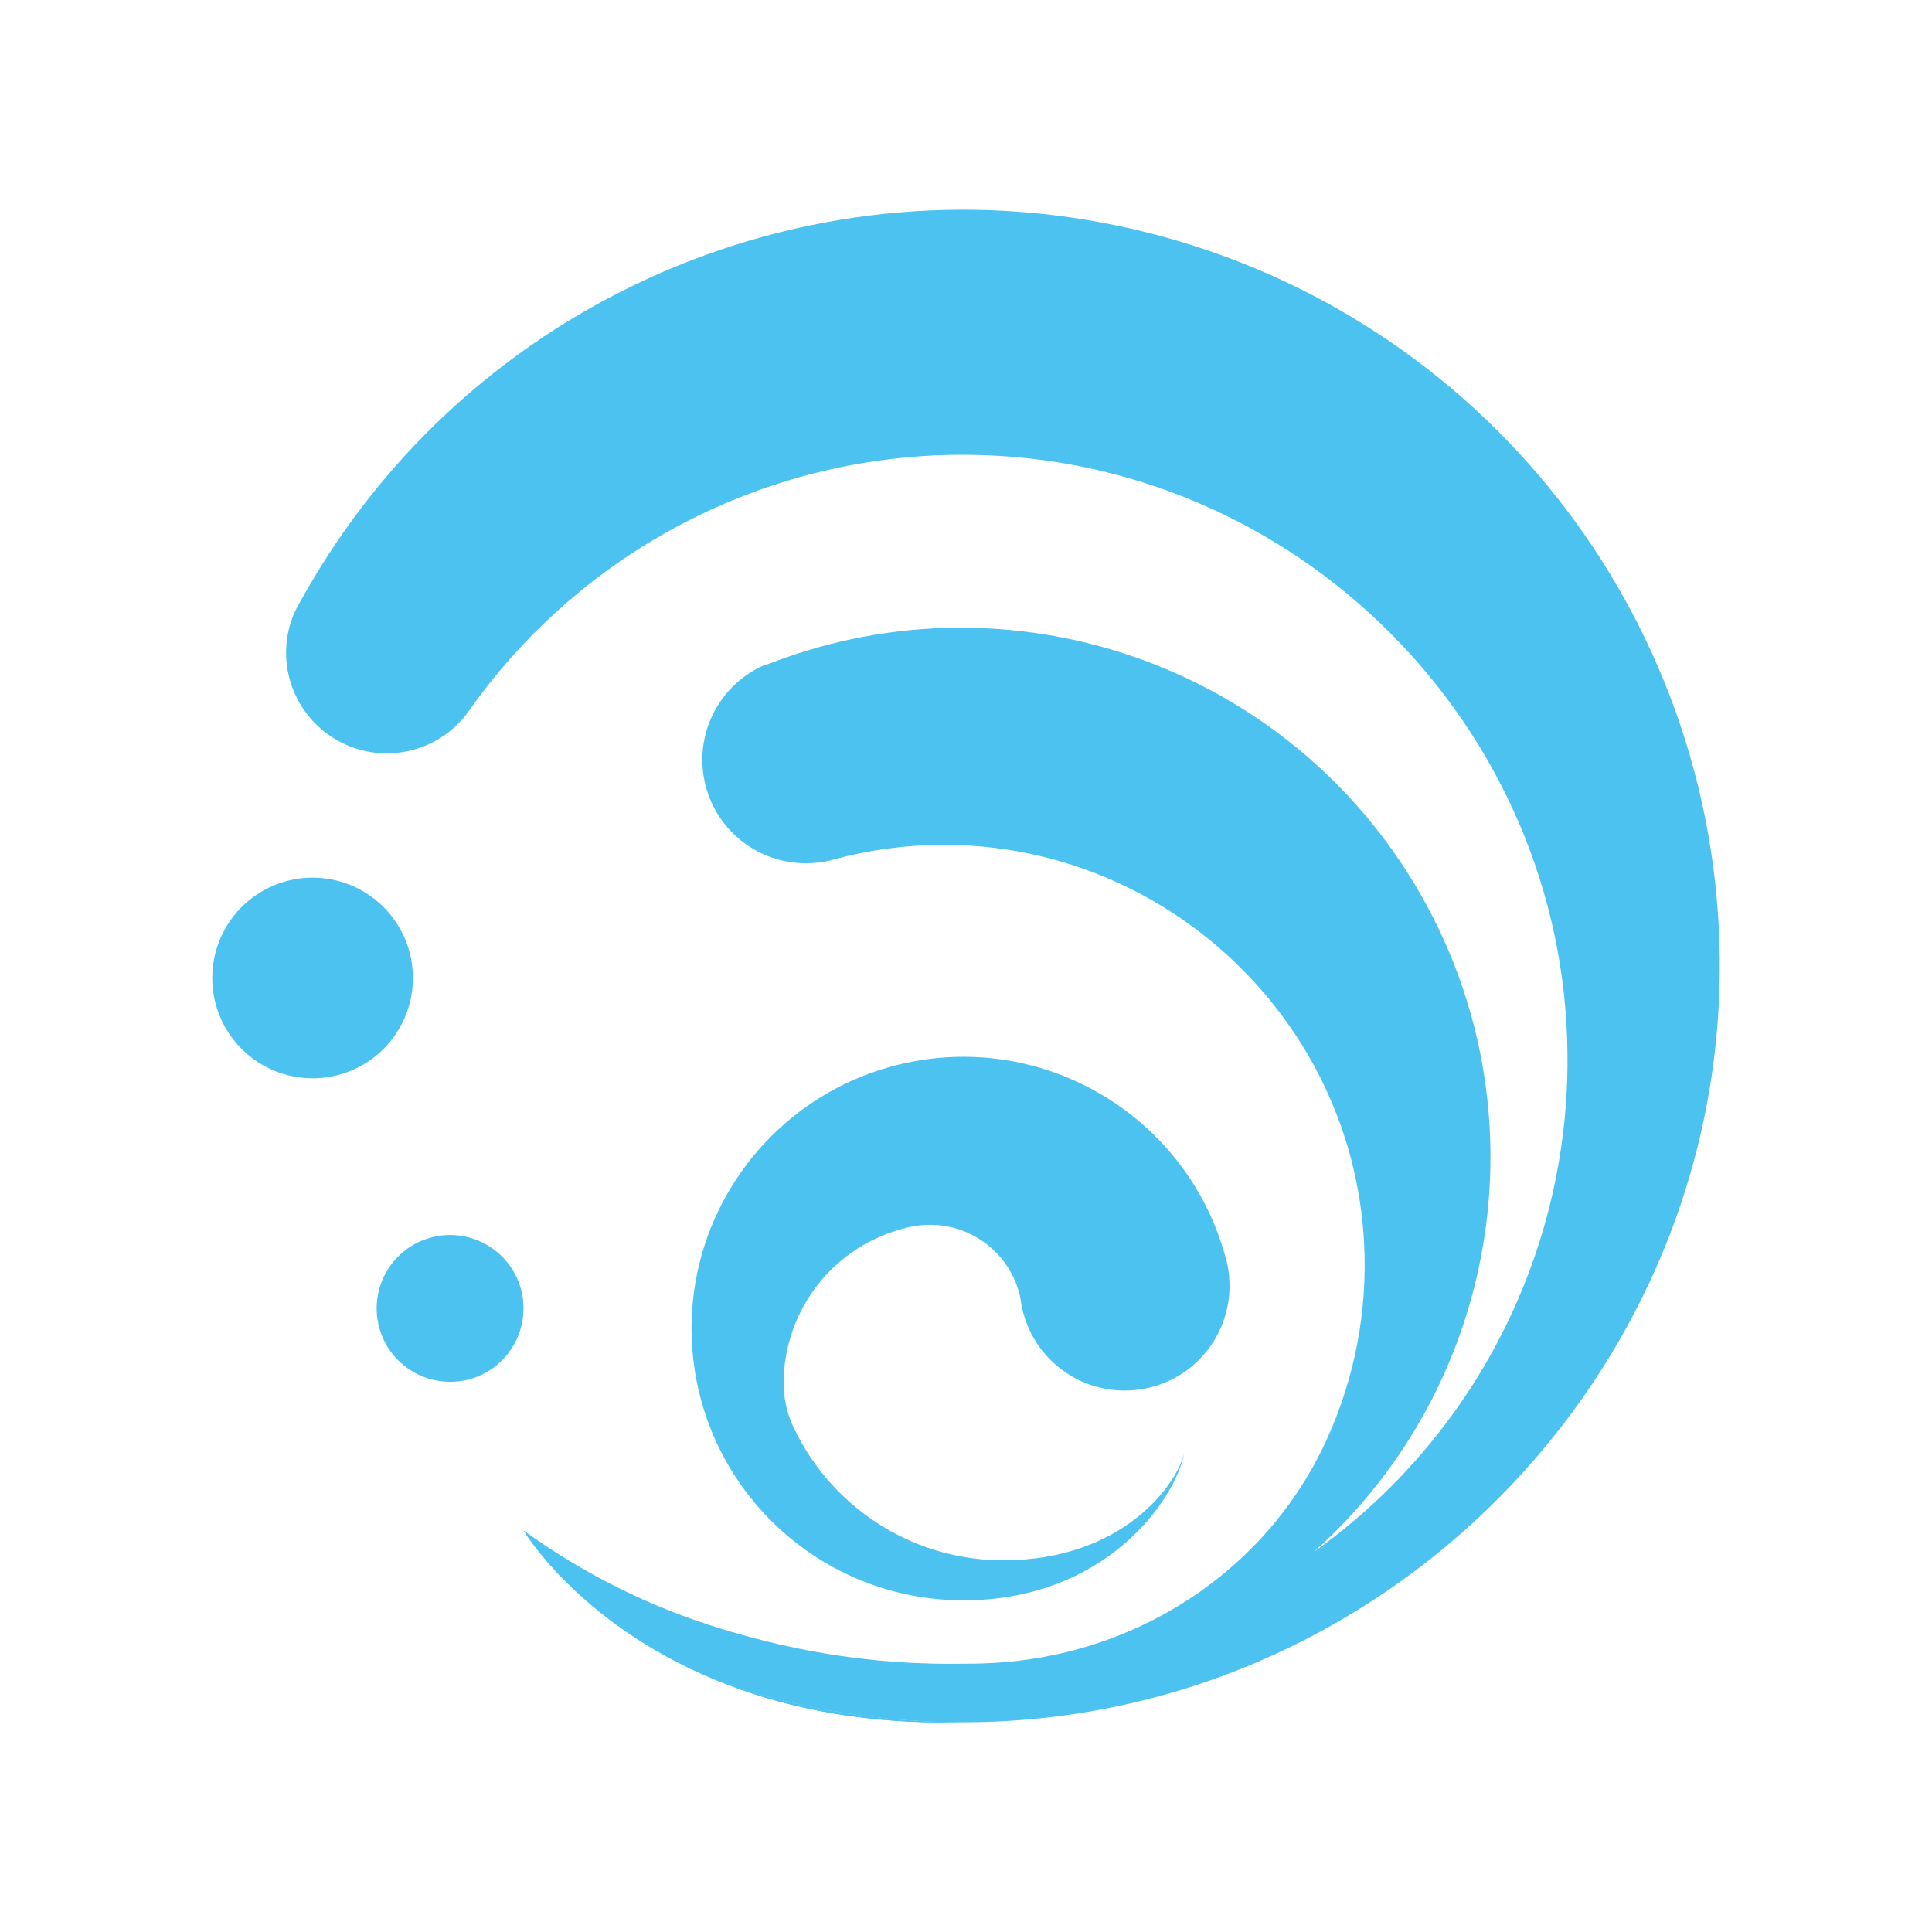
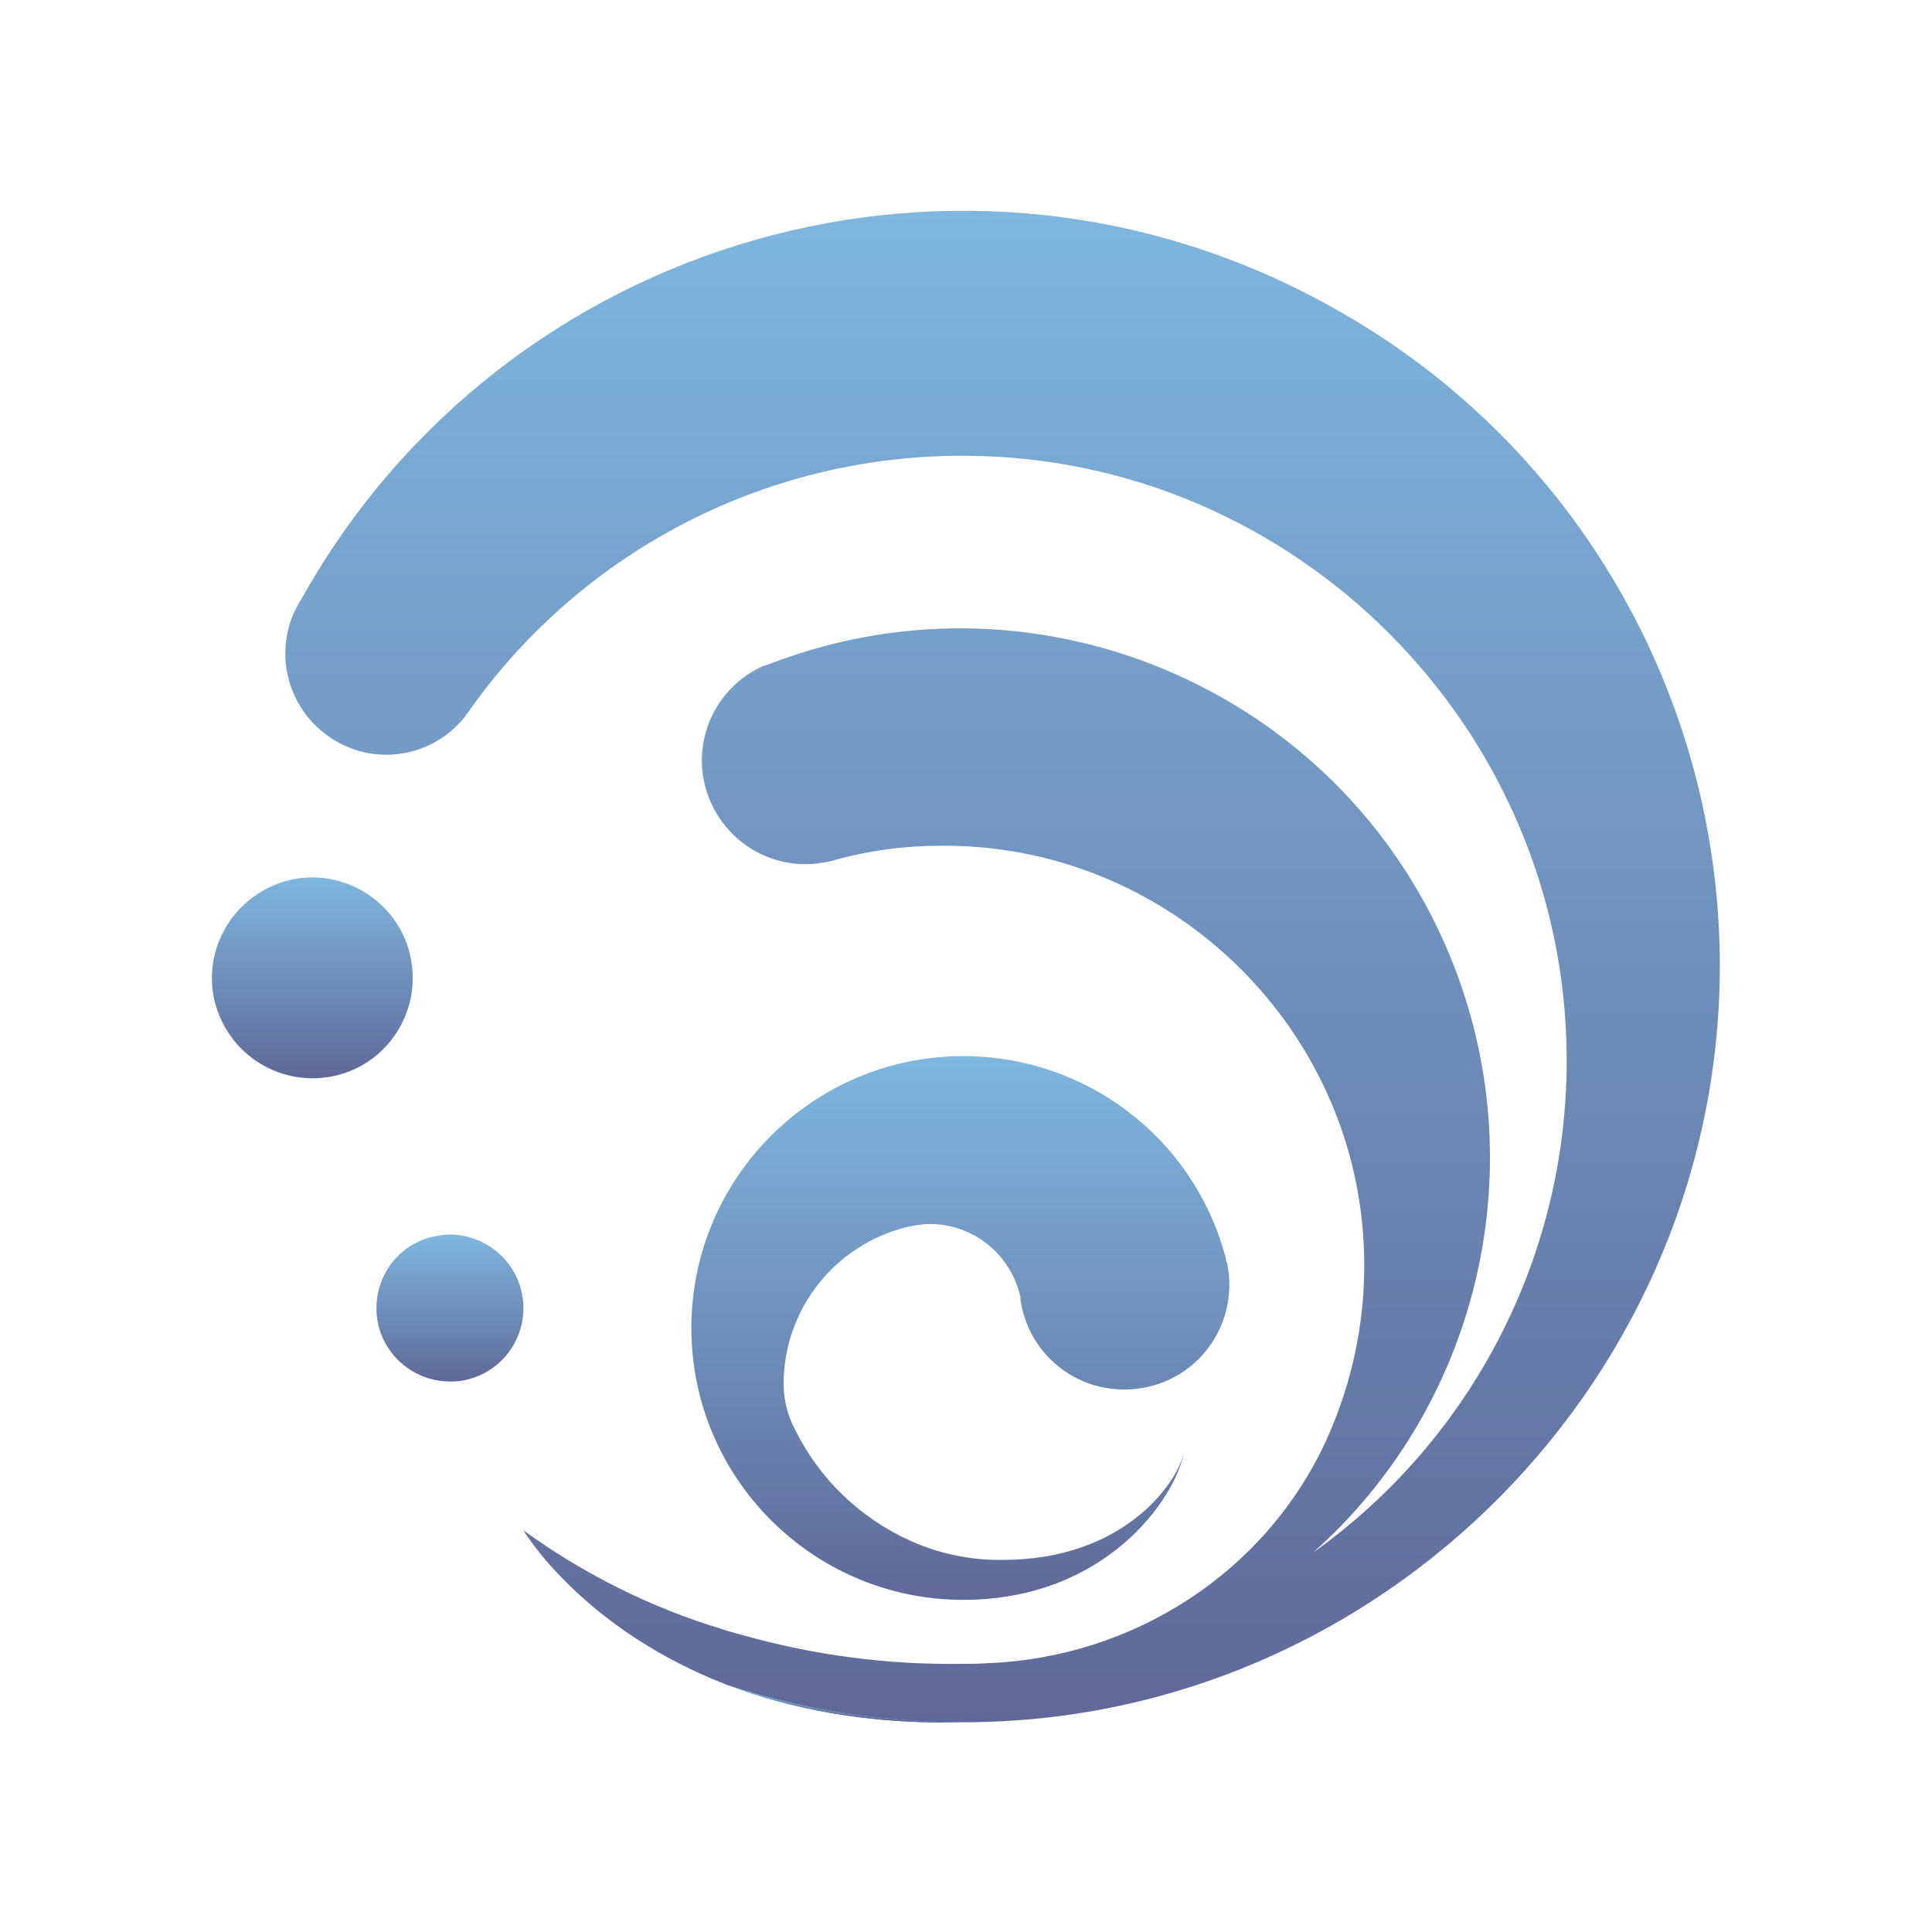
- <svg xmlns="http://www.w3.org/2000/svg" viewBox="0 0 314.09 314.09">
-   <defs>
-     <style>.cls-1{fill:#4cc2f1;}.cls-2{fill:none;}</style>
-   </defs>
-   <g id="Livello_2" data-name="Livello 2">
-     <g id="Livello_10" data-name="Livello 10">
-       <path class="cls-1" d="M156.62,280c-15.53.38-28.14-2.22-38.2-6.05A122.71,122.71,0,0,0,156.62,280Z" />
-       <path class="cls-1" d="M127.39,225v0a17.1,17.1,0,0,0,1.75,7.33,37.87,37.87,0,0,0,18.63,18.08h0a37.51,37.51,0,0,0,15.33,3.25c19.53,0,28.31-12.44,29.43-17.49-1.39,7.53-12.66,24-35.92,24A44.18,44.18,0,1,1,199.13,204c.09.26.16.53.23.81s.11.43.16.65a16.82,16.82,0,0,1,.3,2,0,0,0,0,1,0,0v.11a17,17,0,0,1-12.09,17.79,17.27,17.27,0,0,1-8.2.39,17.06,17.06,0,0,1-13.39-13.22,15.05,15.05,0,0,1-.25-1.52,15,15,0,0,0-14.71-11.89,15.62,15.62,0,0,0-2.29.17q-.75.12-1.47.3A26.08,26.08,0,0,0,127.39,225Z" />
-       <path class="cls-1" d="M49.14,97.24c-.44.78-.87,1.57-1.28,2.37A15.9,15.9,0,0,1,49.14,97.24Z" />
-       <path class="cls-1" d="M67.13,159a16.28,16.28,0,0,1-8.8,14.47h0A16.31,16.31,0,1,1,67.13,159Z" />
-       <path class="cls-1" d="M85.11,212.7A11.94,11.94,0,0,1,78,223.64a11.76,11.76,0,0,1-4.48,1h-.3a11.93,11.93,0,0,1-2-23.7,11.4,11.4,0,0,1,2-.16A11.93,11.93,0,0,1,85.11,212.7Z" />
-       <path class="cls-1" d="M279.58,155.7c.71,68-55,124.29-123,124.29a122.71,122.71,0,0,1-38.2-6.05c-23.47-8.95-33-24.67-33.3-25.16a108.58,108.58,0,0,0,32.14,16c1.16.36,2.31.7,3.44,1h0a123.38,123.38,0,0,0,35.88,4.69c1.34,0,2.66,0,4-.08,23.68-.94,45.25-14.7,55.1-36.25A68.25,68.25,0,0,0,221.76,202c-1.91-36.23-32.38-64.85-68.66-64.65a68,68,0,0,0-17.63,2.4l-.28.08a17.07,17.07,0,0,1-4.14.51,16.81,16.81,0,0,1-7-32.12l.13,0,.18-.08.07,0,.33-.13.82-.31,0,0a86.07,86.07,0,0,1,88,144.61,98.16,98.16,0,0,0,41.25-80.83c-.41-53.38-44.07-97.08-97.45-97.54A98.16,98.16,0,0,0,76.71,114.9c-.34.46-.66.92-1,1.38A16.37,16.37,0,0,1,47.86,99.61c.41-.8.84-1.59,1.28-2.37A123,123,0,0,1,279.58,155.7Z" />
-       <path class="cls-1" d="M156.62,280c-15.53.38-28.14-2.22-38.2-6.05A122.71,122.71,0,0,0,156.62,280Z" />
-       <rect class="cls-2" width="314.09" height="314.09" />
-     </g>
+ <svg xmlns="http://www.w3.org/2000/svg" version="1.1" id="Hydro" x="0px" y="0px" viewBox="0 0 314.1 314.1" style="enable-background:new 0 0 314.1 314.1;" xml:space="preserve">
+   <style type="text/css">.st0{fill:url(#SVGID_1_)}.st1{fill:url(#SVGID_00000079468994811993095190000017146566380433222562_)}.st2{fill:url(#SVGID_00000049910188518522377350000012465617421646838185_)}.st3{fill:url(#SVGID_00000110470241778251958420000007932960404430046635_)}.st4{fill:url(#SVGID_00000003096802329787878160000008541124816437262263_)}.st5{fill:url(#SVGID_00000036948983967872387260000018144821778466142336_)}.st6{fill:url(#SVGID_00000130636316220123114220000000788108159589545654_)}.st7{fill:none}</style>
+   <g id="Livello">
+     <linearGradient id="SVGID_1_" gradientUnits="userSpaceOnUse" x1="137.52" y1="273.95" x2="137.52" y2="280.037">
+       <stop offset="0" style="stop-color:#7EB6DE" />
+       <stop offset="1" style="stop-color:#5F6999" />
+     </linearGradient>
+     <path class="st0" d="M156.6,280c-15.5,0.4-28.1-2.2-38.2-6C130.8,278,143.6,280,156.6,280z" />
+     <linearGradient id="SVGID_00000142176293854502679950000003552586044948413090_" gradientUnits="userSpaceOnUse" x1="156.157" y1="171.81" x2="156.157" y2="260.17">
+       <stop offset="0" style="stop-color:#7EB6DE" />
+       <stop offset="1" style="stop-color:#5F6999" />
+     </linearGradient>
+     <path style="fill:url(#SVGID_00000142176293854502679950000003552586044948413090_);" d="M127.4,225L127.4,225c0,2.5,0.6,5,1.8,7.3c3.9,8,10.5,14.4,18.6,18.1l0,0c4.8,2.2,10,3.3,15.3,3.2c19.5,0,28.3-12.4,29.4-17.5c-1.4,7.5-12.7,24-35.9,24c-24.4,0-44.2-19.8-44.2-44.2s19.8-44.2,44.2-44.2c19.8,0,37.2,13.1,42.5,32.2c0.1,0.3,0.2,0.5,0.2,0.8s0.1,0.4,0.2,0.6c0.1,0.7,0.2,1.3,0.3,2l0,0v0.1c0.7,8-4.3,15.5-12.1,17.8c-2.7,0.8-5.5,0.9-8.2,0.4c-6.7-1.3-12-6.5-13.4-13.2c-0.1-0.5-0.2-1-0.2-1.5c-1.5-6.9-7.6-11.9-14.7-11.9c-0.8,0-1.5,0.1-2.3,0.2c-0.5,0.1-1,0.2-1.5,0.3C135.7,202.4,127.4,212.9,127.4,225z" />
+     <linearGradient id="SVGID_00000079444074060411960390000004888646567534548655_" gradientUnits="userSpaceOnUse" x1="48.5" y1="97.24" x2="48.5" y2="99.61">
+       <stop offset="0" style="stop-color:#7EB6DE" />
+       <stop offset="1" style="stop-color:#5F6999" />
+     </linearGradient>
+     <path style="fill:url(#SVGID_00000079444074060411960390000004888646567534548655_);" d="M49.1,97.2c-0.4,0.8-0.9,1.6-1.3,2.4C48.2,98.8,48.6,98,49.1,97.2z" />
+     <linearGradient id="SVGID_00000152261457870747602520000001773233858010067388_" gradientUnits="userSpaceOnUse" x1="50.818" y1="142.679" x2="50.818" y2="175.305">
+       <stop offset="0" style="stop-color:#7EB6DE" />
+       <stop offset="1" style="stop-color:#5F6999" />
+     </linearGradient>
+     <path style="fill:url(#SVGID_00000152261457870747602520000001773233858010067388_);" d="M67.1,159c0,6.1-3.4,11.7-8.8,14.5l0,0c-8,4.1-17.8,1-22-7s-1-17.8,7-22s17.8-1,22,7C66.5,153.8,67.1,156.4,67.1,159z" />
+     <linearGradient id="SVGID_00000147177743522406848900000010418357250963027881_" gradientUnits="userSpaceOnUse" x1="73.173" y1="200.78" x2="73.173" y2="224.64">
+       <stop offset="0" style="stop-color:#7EB6DE" />
+       <stop offset="1" style="stop-color:#5F6999" />
+     </linearGradient>
+     <path style="fill:url(#SVGID_00000147177743522406848900000010418357250963027881_);" d="M85.1,212.7c0,4.7-2.8,9-7.1,10.9c-1.4,0.6-2.9,1-4.5,1h-0.3c-6.6,0-12-5.3-12-11.9c0-5.9,4.2-10.9,10-11.8c0.7-0.1,1.3-0.2,2-0.2C79.8,200.8,85.1,206.1,85.1,212.7z" />
+     <linearGradient id="SVGID_00000103263893064420461400000001159481027299498880_" gradientUnits="userSpaceOnUse" x1="163.051" y1="34.084" x2="163.051" y2="279.99">
+       <stop offset="0" style="stop-color:#7EB6DE" />
+       <stop offset="1" style="stop-color:#5F6999" />
+     </linearGradient>
+     <path style="fill:url(#SVGID_00000103263893064420461400000001159481027299498880_);" d="M279.6,155.7c0.7,68-55,124.3-123,124.3c-13,0-25.9-2-38.2-6c-23.5-9-33-24.7-33.3-25.2c9.8,7.1,20.6,12.5,32.1,16c1.2,0.4,2.3,0.7,3.4,1l0,0c11.7,3.3,23.8,4.9,35.9,4.7c1.3,0,2.7,0,4-0.1c23.7-0.9,45.2-14.7,55.1-36.2c4.6-10.1,6.7-21.1,6.1-32.1c-1.9-36.2-32.4-64.9-68.7-64.6c-6,0-11.9,0.8-17.6,2.4l-0.3,0.1c-1.4,0.3-2.7,0.5-4.1,0.5c-9.3,0-16.8-7.5-16.9-16.8c0-6.6,3.8-12.6,9.9-15.4h0.1l0.2-0.1h0.1l0.3-0.1l0.8-0.3l0,0c44.4-16.9,94.2,5.4,111.1,49.8c12.7,33.3,3.5,71.1-23.1,94.8c26.1-18.6,41.5-48.8,41.2-80.8c-0.4-53.4-44.1-97.1-97.4-97.5c-32-0.3-62.1,15-80.7,41c-0.3,0.5-0.7,0.9-1,1.4c-5.6,7.1-15.9,8.3-23,2.6c-5.8-4.6-7.8-12.5-4.9-19.3c0.4-0.8,0.8-1.6,1.3-2.4c33.1-59.3,108-80.6,167.3-47.6C255,71.1,279.1,111.6,279.6,155.7z" />
+     <linearGradient id="SVGID_00000075159930158838628400000005847097726873997456_" gradientUnits="userSpaceOnUse" x1="137.52" y1="273.95" x2="137.52" y2="280.037">
+       <stop offset="0" style="stop-color:#7EB6DE" />
+       <stop offset="1" style="stop-color:#5F6999" />
+     </linearGradient>
+     <path style="fill:url(#SVGID_00000075159930158838628400000005847097726873997456_);" d="M156.6,280c-15.5,0.4-28.1-2.2-38.2-6C130.8,278,143.6,280,156.6,280z" />
+     <rect class="st7" width="314.1" height="314.1" />
  </g>
</svg>
